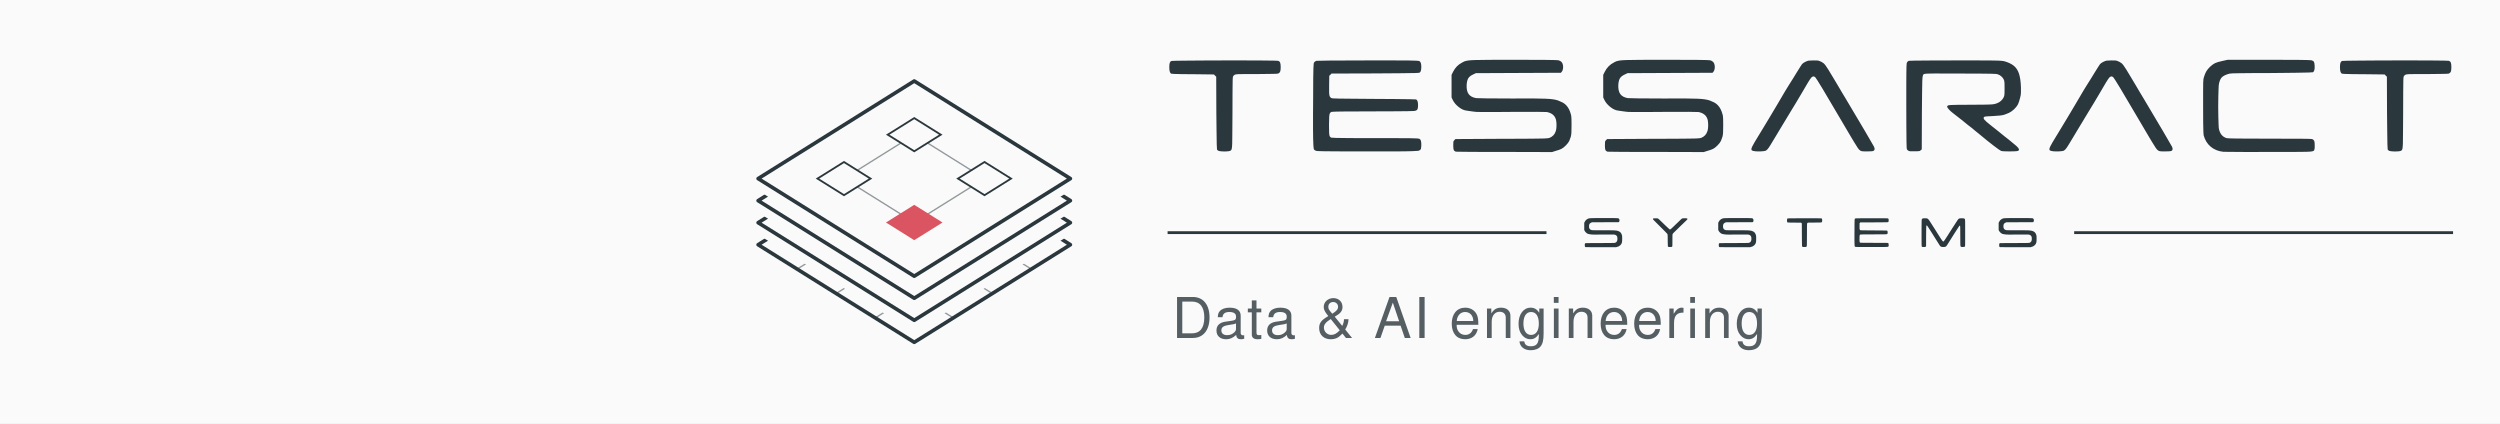
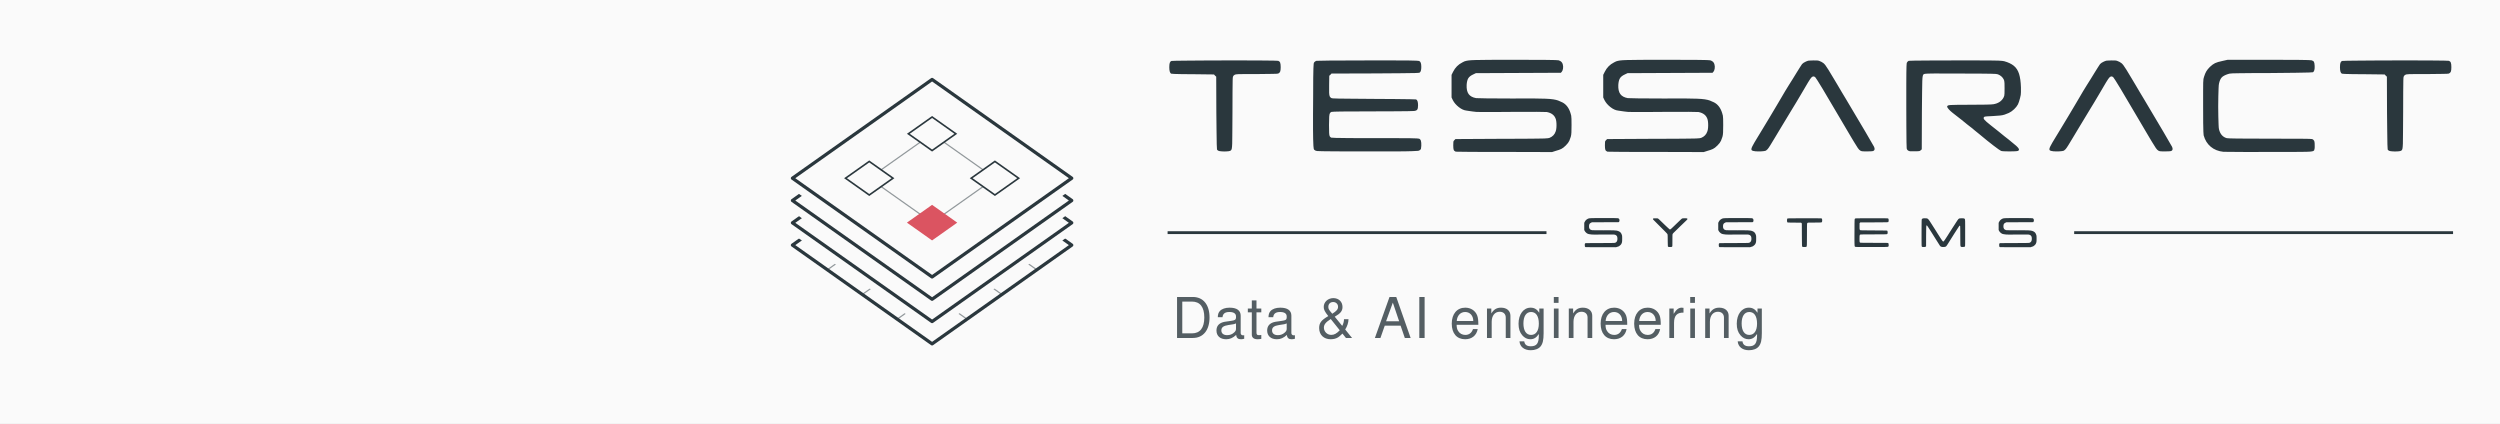
<svg xmlns="http://www.w3.org/2000/svg" viewBox="0 0 1128 191" width="1128" height="191" role="img" aria-label="Tessaract Systems">
  <defs>
    <mask id="li_m0" maskUnits="userSpaceOnUse" x="0" y="0" width="760" height="610">
      <rect x="0" y="0" width="760" height="610" fill="#fff" />
-       <polygon points="200,210.75 370,317 200,423.25 30,317" fill="#000" stroke="#000" stroke-width="22" stroke-linejoin="round" />
-       <polygon points="200,186.75 370,293 200,399.25 30,293" fill="#000" stroke="#000" stroke-width="22" stroke-linejoin="round" />
-       <polygon points="200,162.75 370,269 200,375.25 30,269" fill="#000" stroke="#000" stroke-width="22" stroke-linejoin="round" />
+       <polygon points="200,198.37 370,318.58 200,438.78 30,318.58" fill="#000" stroke="#000" stroke-width="22" stroke-linejoin="round" />
+       <polygon points="200,171.22 370,291.42 200,411.63 30,291.42" fill="#000" stroke="#000" stroke-width="22" stroke-linejoin="round" />
+       <polygon points="200,144.06 370,264.27 200,384.48 30,264.27" fill="#000" stroke="#000" stroke-width="22" stroke-linejoin="round" />
    </mask>
    <mask id="li_m1" maskUnits="userSpaceOnUse" x="0" y="0" width="760" height="610">
      <rect x="0" y="0" width="760" height="610" fill="#fff" />
-       <polygon points="200,186.75 370,293 200,399.25 30,293" fill="#000" stroke="#000" stroke-width="22" stroke-linejoin="round" />
-       <polygon points="200,162.75 370,269 200,375.25 30,269" fill="#000" stroke="#000" stroke-width="22" stroke-linejoin="round" />
+       <polygon points="200,171.22 370,291.42 200,411.63 30,291.42" fill="#000" stroke="#000" stroke-width="22" stroke-linejoin="round" />
+       <polygon points="200,144.06 370,264.27 200,384.48 30,264.27" fill="#000" stroke="#000" stroke-width="22" stroke-linejoin="round" />
    </mask>
    <mask id="li_m2" maskUnits="userSpaceOnUse" x="0" y="0" width="760" height="610">
      <rect x="0" y="0" width="760" height="610" fill="#fff" />
-       <polygon points="200,162.75 370,269 200,375.25 30,269" fill="#000" stroke="#000" stroke-width="22" stroke-linejoin="round" />
+       <polygon points="200,144.06 370,264.27 200,384.48 30,264.27" fill="#000" stroke="#000" stroke-width="22" stroke-linejoin="round" />
    </mask>
  </defs>
  <rect width="1128" height="191" fill="#FAFAFA" />
-   <g transform="translate(336.27,29.93) scale(0.4143418) translate(-16,-146.75)">
+   <g transform="translate(352.37,29.93) scale(0.3705858) translate(-16,-128.06)">
    <g mask="url(#li_m0)">
-       <polygon points="200,234.75 370,341 200,447.25 30,341" fill="none" stroke="#2A373D" stroke-width="4" stroke-linejoin="round" />
-       <path d="M72.5,367.56 L242.5,261.31 M115,394.12 L285,287.88 M157.5,420.69 L327.5,314.44 M157.5,261.31 L327.5,367.56 M115,287.88 L285,394.12 M72.5,314.44 L242.5,420.69" fill="none" stroke="#2A373D" stroke-width="1.5" stroke-linecap="round" opacity=".5" />
+       <polygon points="200,225.52 370,345.73 200,465.94 30,345.73" fill="none" stroke="#2A373D" stroke-width="4" stroke-linejoin="round" />
+       <path d="M72.5,375.78 L242.5,255.57 M115,405.83 L285,285.63 M157.5,435.89 L327.5,315.68 M157.5,255.57 L327.5,375.78 M115,285.63 L285,405.83 M72.5,315.68 L242.5,435.89" fill="none" stroke="#2A373D" stroke-width="1.5" stroke-linecap="round" opacity=".5" />
    </g>
    <g mask="url(#li_m1)">
-       <polygon points="200,210.75 370,317 200,423.25 30,317" fill="none" stroke="#2A373D" stroke-width="4" stroke-linejoin="round" />
-       <path d="M195.8,319.62 L191.5,263.88" fill="none" stroke="#2A373D" stroke-width="2" opacity=".75" />
-       <path d="M195.8,319.62 L289.2,314.38" fill="none" stroke="#2A373D" stroke-width="2" opacity=".75" />
-       <path d="M195.8,319.62 L106.5,322.25" fill="none" stroke="#2A373D" stroke-width="2" opacity=".75" />
-       <path d="M195.8,319.62 L204.2,372.75" fill="none" stroke="#2A373D" stroke-width="2" opacity=".75" />
-       <path d="M191.5,263.88 L289.2,314.38 M204.2,372.75 L106.5,322.25" fill="none" stroke="#2A373D" stroke-width="2" opacity=".75" />
-       <ellipse cx="191.5" cy="263.88" rx="10.8" ry="6.75" fill="#FAFAFA" stroke="#2A373D" stroke-width="2" />
-       <ellipse cx="289.2" cy="314.38" rx="10.8" ry="6.75" fill="#FAFAFA" stroke="#2A373D" stroke-width="2" />
-       <ellipse cx="106.5" cy="322.25" rx="10.8" ry="6.75" fill="#FAFAFA" stroke="#2A373D" stroke-width="2" />
-       <ellipse cx="204.2" cy="372.75" rx="10.8" ry="6.75" fill="#FAFAFA" stroke="#2A373D" stroke-width="2" />
-       <ellipse cx="195.8" cy="319.62" rx="15.6" ry="9.75" fill="#2A373D" stroke="#2A373D" stroke-width="2" />
+       <polygon points="200,198.37 370,318.58 200,438.78 30,318.58" fill="none" stroke="#2A373D" stroke-width="4" stroke-linejoin="round" />
+       <path d="M195.8,321.55 L191.5,258.47" fill="none" stroke="#2A373D" stroke-width="2" opacity=".75" />
+       <path d="M195.8,321.55 L289.2,315.61" fill="none" stroke="#2A373D" stroke-width="2" opacity=".75" />
+       <path d="M195.8,321.55 L106.5,324.52" fill="none" stroke="#2A373D" stroke-width="2" opacity=".75" />
+       <path d="M195.8,321.55 L204.2,381.65" fill="none" stroke="#2A373D" stroke-width="2" opacity=".75" />
+       <path d="M191.5,258.47 L289.2,315.61 M204.2,381.65 L106.5,324.52" fill="none" stroke="#2A373D" stroke-width="2" opacity=".75" />
+       <ellipse cx="191.5" cy="258.47" rx="10.8" ry="7.64" fill="#FAFAFA" stroke="#2A373D" stroke-width="2" />
+       <ellipse cx="289.2" cy="315.61" rx="10.8" ry="7.64" fill="#FAFAFA" stroke="#2A373D" stroke-width="2" />
+       <ellipse cx="106.5" cy="324.52" rx="10.8" ry="7.64" fill="#FAFAFA" stroke="#2A373D" stroke-width="2" />
+       <ellipse cx="204.2" cy="381.65" rx="10.8" ry="7.64" fill="#FAFAFA" stroke="#2A373D" stroke-width="2" />
+       <ellipse cx="195.8" cy="321.55" rx="15.6" ry="11.03" fill="#2A373D" stroke="#2A373D" stroke-width="2" />
    </g>
    <g mask="url(#li_m2)">
-       <polygon points="200,186.75 370,293 200,399.25 30,293" fill="none" stroke="#2A373D" stroke-width="4" stroke-linejoin="round" />
-       <polygon points="200,220.75 315.6,293 200,365.25 84.4,293" fill="none" stroke="#2A373D" stroke-width="2" stroke-dasharray="7 8" opacity=".75" />
-       <polygon points="200,259 254.4,293 200,327 145.6,293" fill="none" stroke="#2A373D" stroke-width="2" opacity=".75" />
-       <ellipse cx="200" cy="293" rx="9.6" ry="6" fill="#DB5461" />
+       <polygon points="200,171.22 370,291.42 200,411.63 30,291.42" fill="none" stroke="#2A373D" stroke-width="4" stroke-linejoin="round" />
+       <polygon points="200,209.68 315.6,291.42 200,373.17 84.4,291.42" fill="none" stroke="#2A373D" stroke-width="2" stroke-dasharray="7 8" opacity=".75" />
+       <polygon points="200,252.96 254.4,291.42 200,329.89 145.6,291.42" fill="none" stroke="#2A373D" stroke-width="2" opacity=".75" />
+       <ellipse cx="200" cy="291.42" rx="9.6" ry="6.79" fill="#DB5461" />
    </g>
    <g>
-       <polygon points="200,162.75 370,269 200,375.25 30,269" fill="none" stroke="#2A373D" stroke-width="4" stroke-linejoin="round" />
-       <polygon points="200,221.19 276.5,269 200,316.81 123.5,269" fill="none" stroke="#2A373D" stroke-width="1.5" opacity=".5" />
-       <polygon points="200,203.12 228.9,221.19 200,239.25 171.1,221.19" fill="#FAFAFA" stroke="#2A373D" stroke-width="2" />
-       <polygon points="276.5,250.94 305.4,269 276.5,287.06 247.6,269" fill="#FAFAFA" stroke="#2A373D" stroke-width="2" />
-       <polygon points="123.5,250.94 152.4,269 123.5,287.06 94.6,269" fill="#FAFAFA" stroke="#2A373D" stroke-width="2" />
-       <polygon points="200,298.75 228.9,316.81 200,334.88 171.1,316.81" fill="#DB5461" stroke="#DB5461" stroke-width="2" />
+       <polygon points="200,144.06 370,264.27 200,384.48 30,264.27" fill="none" stroke="#2A373D" stroke-width="4" stroke-linejoin="round" />
+       <polygon points="200,210.18 276.5,264.27 200,318.36 123.5,264.27" fill="none" stroke="#2A373D" stroke-width="1.5" opacity=".5" />
+       <polygon points="200,189.74 228.9,210.18 200,230.61 171.1,210.18" fill="#FAFAFA" stroke="#2A373D" stroke-width="2" />
+       <polygon points="276.5,243.84 305.4,264.27 276.5,284.71 247.6,264.27" fill="#FAFAFA" stroke="#2A373D" stroke-width="2" />
+       <polygon points="123.5,243.84 152.4,264.27 123.5,284.71 94.6,264.27" fill="#FAFAFA" stroke="#2A373D" stroke-width="2" />
+       <polygon points="200,297.93 228.9,318.36 200,338.8 171.1,318.36" fill="#DB5461" stroke="#DB5461" stroke-width="2" />
    </g>
  </g>
  <g transform="translate(526.82,26.97) scale(0.29) translate(-0,-699.26)">wordmark: the generator composes this with a freshly drawn mark.
<path d="M76.852 -3.034Q76.65 -3.236 76.448 -11.123Q76.245 -19.011 76.144 -31.853Q76.043 -44.696 75.841 -60.268L75.639 -116.289L73.819 -117.907L72.201 -119.728L39.437 -120.132Q30.336 -120.132 22.853 -120.233Q15.37 -120.334 10.618 -120.537Q5.865 -120.739 5.663 -120.941Q2.629 -122.357 2.629 -130.851Q2.629 -135.502 3.337 -137.727Q4.045 -139.952 6.067 -140.761Q6.472 -140.963 13.55 -141.064Q20.629 -141.165 32.46 -141.266Q44.291 -141.368 58.853 -141.469Q73.414 -141.57 88.987 -141.57Q104.559 -141.57 119.121 -141.57Q133.682 -141.57 145.513 -141.469Q157.345 -141.368 164.524 -141.266Q171.704 -141.165 172.108 -140.963Q174.333 -140.154 175.142 -138.031Q175.951 -135.907 175.951 -131.053Q175.951 -126.199 175.142 -124.177Q174.333 -122.154 172.108 -121.143Q171.299 -120.739 162.906 -120.638Q154.513 -120.537 138.132 -120.334Q126.806 -120.334 120.334 -120.334Q113.863 -120.334 110.526 -120.233Q107.189 -120.132 105.975 -119.829Q104.762 -119.525 104.155 -119.121Q102.335 -118.11 101.728 -116.289Q101.323 -115.683 101.222 -110.121Q101.121 -104.559 101.02 -92.627Q100.919 -80.695 100.919 -60.673Q100.717 -41.257 100.717 -29.629Q100.717 -18 100.515 -12.135Q100.312 -6.27 99.807 -4.146Q99.301 -2.022 98.29 -1.416Q98.088 -1.213 97.076 -0.809Q95.661 -0.202 91.717 0.0Q87.773 0.202 83.931 -0.101Q80.088 -0.404 79.077 -1.011Q77.257 -1.82 76.852 -3.034Z M228.284 -2.427Q227.677 -3.034 227.374 -4.146Q227.071 -5.258 226.869 -8.595Q226.666 -11.932 226.464 -19.213Q226.262 -23.662 226.262 -34.078Q226.262 -44.493 226.262 -58.044Q226.262 -71.594 226.464 -85.751Q226.464 -103.548 226.565 -113.863Q226.666 -124.177 226.869 -129.233Q227.071 -134.289 227.273 -136.008Q227.475 -137.727 227.88 -138.334Q229.093 -140.154 231.52 -140.963Q232.734 -141.165 252.452 -141.368Q272.171 -141.57 311.406 -141.57Q335.877 -141.57 351.248 -141.57Q366.618 -141.57 375.112 -141.469Q383.606 -141.368 387.045 -141.165Q390.483 -140.963 391.292 -140.761Q393.112 -139.952 393.921 -137.828Q394.73 -135.705 394.73 -131.458Q394.73 -124.177 392.101 -122.559Q391.494 -122.154 385.123 -121.952Q378.753 -121.75 363.787 -121.649Q348.821 -121.548 322.731 -121.346L254.98 -121.143L253.362 -119.323L251.542 -117.705L251.34 -103.346Q251.138 -95.256 251.34 -91.211Q251.542 -87.167 252.25 -85.65Q252.958 -84.133 254.576 -83.122Q255.182 -82.717 257.407 -82.515Q259.632 -82.313 266.002 -82.212Q272.373 -82.11 285.519 -82.009Q298.665 -81.908 321.114 -81.706Q338.911 -81.706 353.675 -81.504Q368.438 -81.301 377.438 -81.2Q386.438 -81.099 386.64 -80.897Q389.674 -79.481 389.674 -71.796Q389.674 -66.942 388.46 -65.122Q387.247 -63.302 383.404 -62.897Q382.393 -62.695 373.292 -62.594Q364.191 -62.493 349.832 -62.392Q335.473 -62.291 318.484 -62.291Q285.317 -62.291 270.755 -62.088Q256.194 -61.886 254.98 -61.482Q253.362 -60.875 252.553 -59.459Q251.744 -58.044 251.441 -53.999Q251.138 -49.954 251.138 -41.055Q251.138 -32.763 251.34 -28.82Q251.542 -24.876 252.25 -23.561Q252.958 -22.247 254.576 -21.438Q255.182 -21.235 261.755 -21.033Q268.328 -20.831 282.991 -20.73Q297.653 -20.629 322.731 -20.629Q343.765 -20.629 356.91 -20.629Q370.056 -20.629 377.337 -20.528Q384.618 -20.426 387.55 -20.224Q390.483 -20.022 391.292 -19.82Q393.314 -19.011 394.123 -16.483Q394.932 -13.955 394.73 -8.696Q394.528 -5.258 394.224 -4.146Q393.921 -3.034 392.707 -2.225Q391.696 -1.213 389.775 -0.91Q387.854 -0.607 380.573 -0.404Q377.539 -0.202 368.337 -0.101Q359.135 0.0 345.888 0.0Q332.641 0.0 317.574 0.0Q302.507 0.0 287.845 0.0Q273.182 0.0 260.845 -0.101Q248.508 -0.202 240.823 -0.303Q233.138 -0.404 232.531 -0.607Q229.7 -1.011 228.284 -2.427Z M444.434 -9.303Q444.434 -13.955 444.636 -15.067Q444.838 -16.179 446.052 -17.393L447.872 -19.213L519.466 -19.618Q539.892 -19.618 553.24 -19.719Q566.588 -19.82 574.476 -19.921Q582.363 -20.022 586.206 -20.123Q590.048 -20.224 591.666 -20.528Q593.284 -20.831 594.093 -21.033Q601.374 -23.865 603.801 -31.145Q604.61 -33.168 604.913 -36.707Q605.217 -40.246 605.014 -43.786Q604.812 -47.325 604.205 -49.549Q601.576 -59.055 590.048 -61.279Q588.228 -61.482 574.678 -61.583Q561.128 -61.684 534.027 -61.482Q516.837 -61.279 506.118 -61.279Q495.399 -61.279 489.332 -61.279Q483.264 -61.279 480.13 -61.482Q476.995 -61.684 474.77 -62.088Q471.939 -62.493 469.107 -62.897Q466.276 -63.302 465.063 -63.504Q459.198 -64.111 453.029 -68.965Q446.861 -73.819 443.827 -79.684L441.805 -83.931V-119.121L444.232 -123.975Q449.085 -133.682 458.389 -138.334Q459.4 -138.941 460.31 -139.345Q461.22 -139.75 462.029 -140.154Q464.254 -140.963 467.793 -141.469Q471.332 -141.974 478.815 -142.176Q486.298 -142.379 500.455 -142.48Q514.612 -142.581 538.072 -142.581Q605.823 -142.581 608.25 -141.772Q613.913 -140.154 614.924 -135.098Q615.733 -132.267 615.228 -128.93Q614.722 -125.593 613.306 -123.975L611.891 -122.357L479.624 -121.75L475.781 -119.93Q469.916 -117.301 467.793 -113.761Q465.669 -110.222 465.265 -103.346Q464.86 -94.043 468.4 -89.189Q471.939 -84.335 480.029 -82.919Q482.051 -82.717 496.714 -82.515Q511.376 -82.313 536.252 -82.313Q555.263 -82.515 567.701 -82.414Q580.139 -82.313 587.824 -82.009Q595.509 -81.706 600.059 -80.998Q604.61 -80.29 607.644 -79.178Q610.677 -78.066 614.318 -76.245Q623.216 -71.594 626.857 -59.662Q627.666 -57.437 627.969 -55.617Q628.272 -53.797 628.373 -50.561Q628.475 -47.325 628.475 -40.853Q628.475 -33.37 628.272 -29.325Q628.07 -25.28 627.261 -22.651Q626.452 -20.022 625.036 -16.584Q623.621 -13.348 619.576 -9.303Q615.531 -5.258 612.497 -3.843Q611.284 -3.236 608.756 -2.326Q606.228 -1.416 603.801 -0.809L598.138 1.011L523.915 0.809Q508.545 0.809 494.994 0.809Q481.444 0.809 471.029 0.708Q460.613 0.607 454.546 0.506Q448.479 0.404 448.276 0.404Q445.85 -0.607 445.142 -2.427Q444.434 -4.247 444.434 -9.303Z M680.403 -9.303Q680.403 -13.955 680.606 -15.067Q680.808 -16.179 682.021 -17.393L683.841 -19.213L755.435 -19.618Q775.862 -19.618 789.21 -19.719Q802.558 -19.82 810.445 -19.921Q818.333 -20.022 822.175 -20.123Q826.018 -20.224 827.636 -20.528Q829.254 -20.831 830.063 -21.033Q837.343 -23.865 839.77 -31.145Q840.579 -33.168 840.883 -36.707Q841.186 -40.246 840.984 -43.786Q840.782 -47.325 840.175 -49.549Q837.546 -59.055 826.018 -61.279Q824.198 -61.482 810.647 -61.583Q797.097 -61.684 769.997 -61.482Q752.806 -61.279 742.087 -61.279Q731.368 -61.279 725.301 -61.279Q719.234 -61.279 716.099 -61.482Q712.964 -61.684 710.74 -62.088Q707.908 -62.493 705.077 -62.897Q702.245 -63.302 701.032 -63.504Q695.167 -64.111 688.999 -68.965Q682.83 -73.819 679.797 -79.684L677.774 -83.931V-119.121L680.201 -123.975Q685.055 -133.682 694.358 -138.334Q695.369 -138.941 696.279 -139.345Q697.189 -139.75 697.998 -140.154Q700.223 -140.963 703.762 -141.469Q707.302 -141.974 714.785 -142.176Q722.267 -142.379 736.424 -142.48Q750.581 -142.581 774.042 -142.581Q841.793 -142.581 844.22 -141.772Q849.883 -140.154 850.894 -135.098Q851.703 -132.267 851.197 -128.93Q850.691 -125.593 849.276 -123.975L847.86 -122.357L715.593 -121.75L711.751 -119.93Q705.886 -117.301 703.762 -113.761Q701.639 -110.222 701.234 -103.346Q700.83 -94.043 704.369 -89.189Q707.908 -84.335 715.998 -82.919Q718.02 -82.717 732.683 -82.515Q747.346 -82.313 772.221 -82.313Q791.232 -82.515 803.67 -82.414Q816.108 -82.313 823.793 -82.009Q831.478 -81.706 836.029 -80.998Q840.579 -80.29 843.613 -79.178Q846.647 -78.066 850.287 -76.245Q859.186 -71.594 862.826 -59.662Q863.635 -57.437 863.938 -55.617Q864.242 -53.797 864.343 -50.561Q864.444 -47.325 864.444 -40.853Q864.444 -33.37 864.242 -29.325Q864.039 -25.28 863.231 -22.651Q862.422 -20.022 861.006 -16.584Q859.59 -13.348 855.545 -9.303Q851.5 -5.258 848.467 -3.843Q847.253 -3.236 844.725 -2.326Q842.197 -1.416 839.77 -0.809L834.108 1.011L759.885 0.809Q744.514 0.809 730.964 0.809Q717.414 0.809 706.998 0.708Q696.583 0.607 690.515 0.506Q684.448 0.404 684.246 0.404Q681.819 -0.607 681.111 -2.427Q680.403 -4.247 680.403 -9.303Z M918.193 -22.449Q921.631 -28.112 926.788 -36.606Q931.945 -45.1 937.406 -54.201Q942.866 -63.302 947.518 -71.189Q952.17 -79.077 954.799 -83.526Q957.226 -87.975 960.664 -93.537Q964.102 -99.099 966.327 -102.739Q968.551 -106.177 972.192 -112.042Q975.832 -117.907 978.663 -122.559Q981.495 -127.211 984.023 -131.154Q986.551 -135.098 987.158 -135.907Q988.978 -137.929 993.023 -139.75Q995.652 -140.963 997.472 -141.266Q999.292 -141.57 1004.955 -141.57Q1008.798 -141.57 1010.618 -141.469Q1012.438 -141.368 1013.752 -140.862Q1015.067 -140.356 1017.292 -139.345Q1019.112 -138.334 1020.426 -137.323Q1021.741 -136.311 1023.46 -134.087Q1025.179 -131.862 1028.112 -127.109Q1031.044 -122.357 1036.1 -113.863Q1038.527 -109.818 1041.965 -104.054Q1045.403 -98.29 1048.943 -92.223Q1052.482 -86.155 1055.516 -81.301Q1074.324 -49.752 1085.65 -30.539Q1096.975 -11.326 1098.998 -7.483Q1101.425 -2.629 1098.189 -0.809Q1096.773 0.0 1088.279 0.0Q1084.436 0.0 1082.11 -0.101Q1079.785 -0.202 1078.167 -1.011Q1075.942 -2.225 1073.92 -5.258Q1071.897 -8.292 1067.852 -14.966Q1066.639 -16.988 1063.605 -22.044Q1060.572 -27.1 1056.729 -33.673Q1052.886 -40.246 1049.044 -46.718Q1028.82 -81.301 1019.112 -97.38Q1009.404 -113.458 1007.786 -115.278Q1004.753 -118.312 1001.517 -114.874Q1000.303 -113.66 996.461 -107.391Q992.618 -101.121 987.764 -92.627Q986.753 -91.009 984.124 -86.459Q981.495 -81.908 977.753 -75.74Q974.012 -69.571 970.169 -63.302Q966.327 -56.83 961.675 -49.246Q957.023 -41.662 952.877 -34.685Q948.732 -27.707 945.9 -23.056Q940.237 -13.55 937.507 -9.202Q934.777 -4.854 933.462 -3.438Q932.148 -2.022 930.934 -1.213Q929.114 -0.404 924.058 -0.101Q919.002 0.202 914.35 -0.202Q910.103 -0.607 908.789 -1.921Q907.474 -3.236 909.699 -7.786Q911.923 -12.337 918.193 -22.449Z M1149.915 -4.854Q1149.713 -5.461 1149.612 -14.865Q1149.511 -24.269 1149.41 -39.235Q1149.309 -54.201 1149.309 -71.998Q1149.309 -90.605 1149.309 -102.537Q1149.309 -114.469 1149.41 -121.548Q1149.511 -128.626 1149.612 -132.165Q1149.713 -135.705 1149.915 -136.918Q1150.117 -138.132 1150.522 -138.536Q1151.533 -140.356 1153.151 -140.963Q1153.556 -141.165 1162.657 -141.266Q1171.757 -141.368 1187.836 -141.469Q1203.914 -141.57 1225.756 -141.57Q1246.587 -141.57 1259.935 -141.57Q1273.283 -141.57 1281.07 -141.469Q1288.856 -141.368 1292.698 -141.266Q1296.541 -141.165 1298.361 -140.862Q1300.181 -140.559 1301.597 -140.356Q1311.103 -137.727 1316.664 -133.177Q1322.226 -128.626 1324.754 -120.638Q1327.282 -112.649 1327.686 -99.503Q1327.686 -94.852 1327.686 -92.324Q1327.686 -89.796 1327.383 -87.874Q1327.08 -85.953 1326.271 -82.919Q1325.664 -80.29 1324.653 -77.358Q1323.642 -74.425 1323.035 -73.212Q1321.012 -69.369 1317.069 -65.628Q1313.125 -61.886 1308.878 -59.864Q1305.237 -58.246 1302.204 -57.235Q1299.17 -56.223 1295.024 -55.819Q1290.878 -55.414 1284.002 -55.01Q1271.665 -54.605 1270.654 -53.797Q1268.632 -52.179 1270.654 -49.549Q1272.676 -46.92 1280.968 -40.449Q1284.002 -38.022 1286.732 -35.898Q1289.463 -33.774 1293.103 -30.842Q1296.743 -27.909 1302.406 -23.258Q1305.035 -21.235 1308.271 -18.707Q1311.507 -16.179 1313.529 -14.359Q1321.619 -8.09 1323.743 -5.056Q1325.866 -2.022 1323.035 -0.809Q1322.024 -0.404 1318.282 -0.202Q1314.541 0.0 1309.889 0.0Q1305.237 0.0 1301.395 -0.202Q1297.552 -0.404 1296.743 -0.809Q1294.519 -1.82 1285.215 -8.899Q1275.912 -15.977 1262.16 -27.505Q1258.924 -30.134 1255.89 -32.561Q1252.857 -34.988 1251.845 -35.999Q1250.632 -36.808 1248.306 -38.729Q1245.98 -40.651 1243.756 -42.269Q1240.115 -45.302 1235.565 -48.943Q1231.014 -52.583 1221.307 -60.066Q1217.464 -63.1 1215.138 -65.83Q1212.813 -68.56 1212.813 -69.774Q1213.015 -70.785 1214.026 -71.392Q1215.037 -71.998 1218.475 -72.201Q1221.914 -72.403 1229.194 -72.504Q1236.475 -72.605 1249.216 -72.605Q1263.373 -72.605 1273.182 -72.807Q1282.991 -73.01 1284.811 -73.414Q1295.934 -75.234 1300.586 -83.728Q1301.395 -85.346 1301.698 -86.459Q1302.002 -87.571 1302.103 -90.099Q1302.204 -92.627 1302.204 -98.29Q1302.204 -103.548 1302.103 -106.076Q1302.002 -108.604 1301.698 -109.818Q1301.395 -111.031 1300.788 -112.245Q1297.957 -117.503 1291.889 -119.93Q1290.878 -120.334 1288.755 -120.537Q1286.631 -120.739 1281.07 -120.84Q1275.508 -120.941 1264.587 -121.042Q1253.666 -121.143 1234.857 -121.143Q1206.543 -121.346 1193.195 -121.244Q1179.847 -121.143 1178.431 -120.739Q1177.825 -120.537 1177.319 -120.435Q1176.813 -120.334 1176.409 -120.132Q1175.398 -119.525 1174.892 -117.301Q1174.387 -115.076 1174.184 -109.009Q1173.982 -102.941 1173.881 -91.211Q1173.78 -79.481 1173.578 -59.864L1173.375 -3.236L1171.757 -1.82Q1170.948 -0.809 1169.432 -0.506Q1167.915 -0.202 1162.454 -0.202Q1156.994 0.0 1155.376 -0.202Q1153.758 -0.404 1152.342 -1.213Q1150.32 -2.427 1149.915 -4.854Z M1381.84 -22.449Q1385.278 -28.112 1390.435 -36.606Q1395.592 -45.1 1401.053 -54.201Q1406.513 -63.302 1411.165 -71.189Q1415.817 -79.077 1418.446 -83.526Q1420.873 -87.975 1424.311 -93.537Q1427.749 -99.099 1429.974 -102.739Q1432.198 -106.177 1435.839 -112.042Q1439.479 -117.907 1442.31 -122.559Q1445.142 -127.211 1447.67 -131.154Q1450.198 -135.098 1450.805 -135.907Q1452.625 -137.929 1456.67 -139.75Q1459.299 -140.963 1461.119 -141.266Q1462.939 -141.57 1468.602 -141.57Q1472.444 -141.57 1474.265 -141.469Q1476.085 -141.368 1477.399 -140.862Q1478.714 -140.356 1480.939 -139.345Q1482.759 -138.334 1484.073 -137.323Q1485.388 -136.311 1487.107 -134.087Q1488.826 -131.862 1491.759 -127.109Q1494.691 -122.357 1499.747 -113.863Q1502.174 -109.818 1505.612 -104.054Q1509.05 -98.29 1512.59 -92.223Q1516.129 -86.155 1519.162 -81.301Q1537.971 -49.752 1549.297 -30.539Q1560.622 -11.326 1562.645 -7.483Q1565.072 -2.629 1561.836 -0.809Q1560.42 0.0 1551.926 0.0Q1548.083 0.0 1545.757 -0.101Q1543.432 -0.202 1541.814 -1.011Q1539.589 -2.225 1537.567 -5.258Q1535.544 -8.292 1531.499 -14.966Q1530.286 -16.988 1527.252 -22.044Q1524.219 -27.1 1520.376 -33.673Q1516.533 -40.246 1512.691 -46.718Q1492.466 -81.301 1482.759 -97.38Q1473.051 -113.458 1471.433 -115.278Q1468.4 -118.312 1465.164 -114.874Q1463.95 -113.66 1460.108 -107.391Q1456.265 -101.121 1451.411 -92.627Q1450.4 -91.009 1447.771 -86.459Q1445.142 -81.908 1441.4 -75.74Q1437.659 -69.571 1433.816 -63.302Q1429.974 -56.83 1425.322 -49.246Q1420.67 -41.662 1416.524 -34.685Q1412.378 -27.707 1409.547 -23.056Q1403.884 -13.55 1401.154 -9.202Q1398.424 -4.854 1397.109 -3.438Q1395.795 -2.022 1394.581 -1.213Q1392.761 -0.404 1387.705 -0.101Q1382.649 0.202 1377.997 -0.202Q1373.75 -0.607 1372.436 -1.921Q1371.121 -3.236 1373.346 -7.786Q1375.57 -12.337 1381.84 -22.449Z M1611.944 -25.078Q1611.742 -26.494 1611.54 -30.64Q1611.337 -34.786 1611.236 -44.089Q1611.135 -53.392 1611.135 -70.178Q1611.135 -85.346 1611.135 -93.942Q1611.135 -102.537 1611.236 -106.683Q1611.337 -110.829 1611.641 -112.649Q1611.944 -114.469 1612.551 -116.087Q1614.169 -121.346 1616.09 -124.581Q1618.011 -127.817 1621.652 -131.458Q1625.899 -135.502 1629.64 -137.323Q1633.382 -139.143 1641.269 -140.761L1649.359 -142.581H1713.47Q1744.009 -142.581 1761.3 -142.379Q1778.592 -142.176 1779.805 -141.772Q1782.637 -140.963 1783.547 -139.345Q1784.457 -137.727 1784.659 -133.076Q1785.064 -124.986 1782.03 -123.166Q1781.423 -122.963 1775.255 -122.761Q1769.087 -122.559 1755.132 -122.357Q1741.177 -122.154 1717.11 -121.952Q1698.504 -121.952 1686.572 -121.851Q1674.639 -121.75 1667.662 -121.649Q1660.685 -121.548 1657.247 -121.447Q1653.808 -121.346 1652.393 -121.042Q1650.977 -120.739 1649.764 -120.334Q1642.887 -118.11 1640.056 -115.076Q1637.225 -112.042 1635.809 -105.368Q1635.404 -103.75 1635.202 -98.492Q1635 -93.234 1634.798 -85.751Q1634.595 -78.268 1634.595 -69.976Q1634.595 -61.684 1634.798 -54.201Q1635 -46.718 1635.202 -41.359Q1635.404 -35.999 1635.809 -34.583Q1638.438 -23.258 1647.943 -20.629Q1649.157 -20.224 1665.033 -20.022Q1680.909 -19.82 1714.683 -19.82Q1748.66 -19.82 1764.233 -19.719Q1779.805 -19.618 1780.817 -19.213Q1782.839 -18.404 1783.85 -16.584Q1784.457 -15.573 1784.659 -12.64Q1784.862 -9.708 1784.76 -6.674Q1784.659 -3.64 1784.053 -2.427Q1784.053 -2.225 1783.951 -1.921Q1783.85 -1.618 1783.648 -1.416Q1783.041 -0.607 1780.817 -0.101Q1778.592 0.404 1771.918 0.607Q1765.244 0.809 1751.492 0.809Q1737.739 0.809 1714.279 0.809Q1696.077 1.011 1680.302 0.91Q1664.527 0.809 1654.314 0.708Q1644.101 0.607 1642.685 0.607Q1630.955 -0.607 1622.966 -7.281Q1614.978 -13.955 1611.944 -25.078Z M1898.272 -3.034Q1898.07 -3.236 1897.868 -11.123Q1897.665 -19.011 1897.564 -31.853Q1897.463 -44.696 1897.261 -60.268L1897.059 -116.289L1895.238 -117.907L1893.62 -119.728L1860.857 -120.132Q1851.756 -120.132 1844.273 -120.233Q1836.79 -120.334 1832.038 -120.537Q1827.285 -120.739 1827.083 -120.941Q1824.049 -122.357 1824.049 -130.851Q1824.049 -135.502 1824.757 -137.727Q1825.465 -139.952 1827.487 -140.761Q1827.892 -140.963 1834.97 -141.064Q1842.049 -141.165 1853.88 -141.266Q1865.711 -141.368 1880.272 -141.469Q1894.834 -141.57 1910.407 -141.57Q1925.979 -141.57 1940.541 -141.57Q1955.102 -141.57 1966.933 -141.469Q1978.765 -141.368 1985.944 -141.266Q1993.124 -141.165 1993.528 -140.963Q1995.753 -140.154 1996.562 -138.031Q1997.371 -135.907 1997.371 -131.053Q1997.371 -126.199 1996.562 -124.177Q1995.753 -122.154 1993.528 -121.143Q1992.719 -120.739 1984.326 -120.638Q1975.933 -120.537 1959.551 -120.334Q1948.226 -120.334 1941.754 -120.334Q1935.282 -120.334 1931.945 -120.233Q1928.608 -120.132 1927.395 -119.829Q1926.181 -119.525 1925.575 -119.121Q1923.755 -118.11 1923.148 -116.289Q1922.743 -115.683 1922.642 -110.121Q1922.541 -104.559 1922.44 -92.627Q1922.339 -80.695 1922.339 -60.673Q1922.137 -41.257 1922.137 -29.629Q1922.137 -18 1921.934 -12.135Q1921.732 -6.27 1921.227 -4.146Q1920.721 -2.022 1919.71 -1.416Q1919.507 -1.213 1918.496 -0.809Q1917.081 -0.202 1913.137 0.0Q1909.193 0.202 1905.351 -0.101Q1901.508 -0.404 1900.497 -1.011Q1898.677 -1.82 1898.272 -3.034Z" fill="#2A373D" transform="translate(0,841.841)" />
    <path d="M3.581 -2.941Q3.581 -4.412 3.645 -4.764Q3.709 -5.116 4.092 -5.499L4.668 -6.075L27.304 -6.203Q33.763 -6.203 37.983 -6.235Q42.203 -6.267 44.697 -6.299Q47.191 -6.33 48.406 -6.362Q49.621 -6.394 50.132 -6.49Q50.644 -6.586 50.9 -6.65Q53.202 -7.545 53.969 -9.847Q54.225 -10.487 54.321 -11.606Q54.417 -12.725 54.353 -13.844Q54.289 -14.963 54.097 -15.666Q53.266 -18.672 49.621 -19.375Q49.045 -19.439 44.761 -19.471Q40.477 -19.503 31.908 -19.439Q26.473 -19.375 23.084 -19.375Q19.695 -19.375 17.777 -19.375Q15.858 -19.375 14.867 -19.439Q13.876 -19.503 13.173 -19.631Q12.277 -19.759 11.382 -19.887Q10.487 -20.015 10.103 -20.079Q8.249 -20.27 6.299 -21.805Q4.348 -23.34 3.389 -25.194L2.75 -26.537V-37.663L3.517 -39.198Q5.052 -42.267 7.993 -43.738Q8.313 -43.93 8.601 -44.058Q8.888 -44.186 9.144 -44.313Q9.847 -44.569 10.966 -44.729Q12.085 -44.889 14.451 -44.953Q16.817 -45.017 21.293 -45.049Q25.77 -45.081 33.187 -45.081Q54.608 -45.081 55.376 -44.825Q57.166 -44.313 57.486 -42.715Q57.742 -41.82 57.582 -40.765Q57.422 -39.709 56.974 -39.198L56.527 -38.686L14.707 -38.494L13.492 -37.919Q11.638 -37.088 10.966 -35.969Q10.295 -34.85 10.167 -32.676Q10.039 -29.734 11.158 -28.199Q12.277 -26.665 14.835 -26.217Q15.475 -26.153 20.11 -26.089Q24.746 -26.025 32.612 -26.025Q38.622 -26.089 42.555 -26.057Q46.488 -26.025 48.917 -25.929Q51.347 -25.834 52.786 -25.61Q54.225 -25.386 55.184 -25.034Q56.143 -24.683 57.294 -24.107Q60.108 -22.636 61.259 -18.864Q61.514 -18.16 61.61 -17.585Q61.706 -17.009 61.738 -15.986Q61.77 -14.963 61.77 -12.917Q61.77 -10.551 61.706 -9.272Q61.642 -7.993 61.387 -7.162Q61.131 -6.33 60.683 -5.243Q60.236 -4.22 58.957 -2.941Q57.678 -1.663 56.719 -1.215Q56.335 -1.023 55.536 -0.735Q54.736 -0.448 53.969 -0.256L52.179 0.32L28.711 0.256Q23.851 0.256 19.567 0.256Q15.283 0.256 11.99 0.224Q8.696 0.192 6.778 0.16Q4.86 0.128 4.796 0.128Q4.028 -0.192 3.805 -0.767Q3.581 -1.343 3.581 -2.941Z M132.855 -1.087 132.728 -5.307Q132.664 -7.034 132.632 -9.624Q132.6 -12.213 132.6 -14.068Q132.6 -16.05 132.536 -17.617Q132.472 -19.183 132.344 -19.631Q132.28 -19.951 131.96 -20.398Q131.641 -20.846 130.585 -21.997Q129.53 -23.148 127.292 -25.386Q125.054 -27.624 121.154 -31.525Q118.148 -34.53 115.591 -37.088Q113.033 -39.645 111.498 -41.212Q109.963 -42.779 109.836 -42.907Q109.516 -43.418 109.676 -43.898Q109.836 -44.377 110.347 -44.505Q110.539 -44.569 111.594 -44.633Q112.649 -44.697 113.928 -44.697Q115.846 -44.697 116.518 -44.633Q117.189 -44.569 117.637 -44.313Q117.893 -44.186 119.267 -42.939Q120.642 -41.692 122.241 -40.093Q125.758 -36.64 128.667 -33.89Q131.577 -31.141 133.399 -29.446Q135.221 -27.752 135.541 -27.56Q135.669 -27.496 135.797 -27.432Q135.925 -27.368 136.053 -27.304Q136.308 -27.24 136.852 -27.56Q137.396 -27.88 138.579 -28.935Q139.761 -29.99 141.968 -32.164Q144.174 -34.338 147.946 -37.919Q150.504 -40.413 152.518 -42.299Q154.533 -44.186 154.788 -44.313Q155.236 -44.569 155.939 -44.633Q156.643 -44.697 158.625 -44.761Q161.822 -44.825 162.749 -44.473Q163.677 -44.122 163.165 -43.035Q163.037 -42.779 162.046 -41.788Q161.055 -40.796 159.84 -39.645Q159.009 -38.878 157.666 -37.567Q156.323 -36.256 154.788 -34.786Q153.254 -33.315 151.911 -32.036Q150.568 -30.693 149.033 -29.191Q147.499 -27.688 146.124 -26.377Q144.749 -25.066 143.918 -24.235Q142.575 -23.02 141.552 -21.933Q140.529 -20.846 140.401 -20.526Q140.209 -20.142 140.113 -19.663Q140.017 -19.183 139.985 -17.872Q139.953 -16.562 139.953 -13.62Q139.953 -11.126 139.921 -8.409Q139.889 -5.691 139.889 -4.348L139.825 -1.151L139.25 -0.575Q138.866 -0.128 138.483 -0.064Q138.099 0.0 136.308 0.0Q134.582 0.0 134.166 -0.064Q133.751 -0.128 133.367 -0.512Z M212.062 -2.941Q212.062 -4.412 212.126 -4.764Q212.19 -5.116 212.573 -5.499L213.149 -6.075L235.785 -6.203Q242.243 -6.203 246.464 -6.235Q250.684 -6.267 253.178 -6.299Q255.672 -6.33 256.887 -6.362Q258.102 -6.394 258.613 -6.49Q259.125 -6.586 259.38 -6.65Q261.682 -7.545 262.45 -9.847Q262.706 -10.487 262.802 -11.606Q262.897 -12.725 262.833 -13.844Q262.77 -14.963 262.578 -15.666Q261.746 -18.672 258.102 -19.375Q257.526 -19.439 253.242 -19.471Q248.958 -19.503 240.389 -19.439Q234.954 -19.375 231.565 -19.375Q228.176 -19.375 226.257 -19.375Q224.339 -19.375 223.348 -19.439Q222.357 -19.503 221.653 -19.631Q220.758 -19.759 219.863 -19.887Q218.968 -20.015 218.584 -20.079Q216.73 -20.27 214.779 -21.805Q212.829 -23.34 211.87 -25.194L211.23 -26.537V-37.663L211.998 -39.198Q213.532 -42.267 216.474 -43.738Q216.794 -43.93 217.081 -44.058Q217.369 -44.186 217.625 -44.313Q218.328 -44.569 219.447 -44.729Q220.566 -44.889 222.932 -44.953Q225.298 -45.017 229.774 -45.049Q234.25 -45.081 241.668 -45.081Q263.089 -45.081 263.857 -44.825Q265.647 -44.313 265.967 -42.715Q266.223 -41.82 266.063 -40.765Q265.903 -39.709 265.455 -39.198L265.008 -38.686L223.188 -38.494L221.973 -37.919Q220.119 -37.088 219.447 -35.969Q218.776 -34.85 218.648 -32.676Q218.52 -29.734 219.639 -28.199Q220.758 -26.665 223.316 -26.217Q223.955 -26.153 228.591 -26.089Q233.227 -26.025 241.092 -26.025Q247.103 -26.089 251.036 -26.057Q254.968 -26.025 257.398 -25.929Q259.828 -25.834 261.267 -25.61Q262.706 -25.386 263.665 -25.034Q264.624 -24.683 265.775 -24.107Q268.588 -22.636 269.739 -18.864Q269.995 -18.16 270.091 -17.585Q270.187 -17.009 270.219 -15.986Q270.251 -14.963 270.251 -12.917Q270.251 -10.551 270.187 -9.272Q270.123 -7.993 269.867 -7.162Q269.612 -6.33 269.164 -5.243Q268.716 -4.22 267.437 -2.941Q266.159 -1.663 265.199 -1.215Q264.816 -1.023 264.016 -0.735Q263.217 -0.448 262.45 -0.256L260.659 0.32L237.192 0.256Q232.332 0.256 228.048 0.256Q223.763 0.256 220.47 0.224Q217.177 0.192 215.259 0.16Q213.341 0.128 213.277 0.128Q212.509 -0.192 212.285 -0.767Q212.062 -1.343 212.062 -2.941Z M341.656 -0.959Q341.592 -1.023 341.528 -3.517Q341.464 -6.011 341.432 -10.071Q341.4 -14.132 341.336 -19.055L341.272 -36.768L340.697 -37.28L340.185 -37.855L329.826 -37.983Q326.949 -37.983 324.583 -38.015Q322.217 -38.047 320.714 -38.111Q319.212 -38.175 319.148 -38.239Q318.188 -38.686 318.188 -41.372Q318.188 -42.843 318.412 -43.546Q318.636 -44.249 319.275 -44.505Q319.403 -44.569 321.641 -44.601Q323.879 -44.633 327.62 -44.665Q331.361 -44.697 335.965 -44.729Q340.569 -44.761 345.493 -44.761Q350.416 -44.761 355.02 -44.761Q359.624 -44.761 363.365 -44.729Q367.106 -44.697 369.376 -44.665Q371.646 -44.633 371.774 -44.569Q372.477 -44.313 372.733 -43.642Q372.989 -42.971 372.989 -41.436Q372.989 -39.901 372.733 -39.262Q372.477 -38.622 371.774 -38.303Q371.518 -38.175 368.864 -38.143Q366.211 -38.111 361.031 -38.047Q357.45 -38.047 355.404 -38.047Q353.358 -38.047 352.303 -38.015Q351.248 -37.983 350.864 -37.887Q350.48 -37.791 350.288 -37.663Q349.713 -37.343 349.521 -36.768Q349.393 -36.576 349.361 -34.818Q349.329 -33.059 349.297 -29.287Q349.265 -25.514 349.265 -19.183Q349.201 -13.045 349.201 -9.368Q349.201 -5.691 349.137 -3.837Q349.074 -1.982 348.914 -1.311Q348.754 -0.639 348.434 -0.448Q348.37 -0.384 348.05 -0.256Q347.603 -0.064 346.356 0.0Q345.109 0.064 343.894 -0.032Q342.679 -0.128 342.359 -0.32Q341.784 -0.575 341.656 -0.959Z M423.804 -0.767Q423.612 -0.959 423.516 -1.311Q423.42 -1.663 423.356 -2.718Q423.292 -3.773 423.228 -6.075Q423.164 -7.481 423.164 -10.775Q423.164 -14.068 423.164 -18.352Q423.164 -22.636 423.228 -27.112Q423.228 -32.739 423.26 -36.001Q423.292 -39.262 423.356 -40.86Q423.42 -42.459 423.484 -43.003Q423.548 -43.546 423.676 -43.738Q424.059 -44.313 424.827 -44.569Q425.21 -44.633 431.445 -44.697Q437.68 -44.761 450.085 -44.761Q457.822 -44.761 462.682 -44.761Q467.542 -44.761 470.227 -44.729Q472.913 -44.697 474 -44.633Q475.087 -44.569 475.343 -44.505Q475.918 -44.249 476.174 -43.578Q476.43 -42.907 476.43 -41.564Q476.43 -39.262 475.599 -38.75Q475.407 -38.622 473.392 -38.558Q471.378 -38.494 466.646 -38.463Q461.914 -38.431 453.666 -38.367L432.244 -38.303L431.733 -37.727L431.157 -37.216L431.093 -32.676Q431.029 -30.118 431.093 -28.839Q431.157 -27.56 431.381 -27.08Q431.605 -26.601 432.116 -26.281Q432.308 -26.153 433.012 -26.089Q433.715 -26.025 435.729 -25.993Q437.744 -25.961 441.9 -25.929Q446.056 -25.897 453.154 -25.834Q458.781 -25.834 463.449 -25.77Q468.117 -25.706 470.963 -25.674Q473.808 -25.642 473.872 -25.578Q474.831 -25.13 474.831 -22.7Q474.831 -21.166 474.448 -20.59Q474.064 -20.015 472.849 -19.887Q472.529 -19.823 469.652 -19.791Q466.774 -19.759 462.234 -19.727Q457.694 -19.695 452.323 -19.695Q441.836 -19.695 437.232 -19.631Q432.628 -19.567 432.244 -19.439Q431.733 -19.247 431.477 -18.8Q431.221 -18.352 431.125 -17.073Q431.029 -15.794 431.029 -12.981Q431.029 -10.359 431.093 -9.112Q431.157 -7.865 431.381 -7.45Q431.605 -7.034 432.116 -6.778Q432.308 -6.714 434.386 -6.65Q436.465 -6.586 441.101 -6.554Q445.737 -6.522 453.666 -6.522Q460.316 -6.522 464.472 -6.522Q468.629 -6.522 470.931 -6.49Q473.233 -6.458 474.16 -6.394Q475.087 -6.33 475.343 -6.267Q475.982 -6.011 476.238 -5.211Q476.494 -4.412 476.43 -2.75Q476.366 -1.663 476.27 -1.311Q476.174 -0.959 475.79 -0.703Q475.471 -0.384 474.863 -0.288Q474.256 -0.192 471.954 -0.128Q470.995 -0.064 468.085 -0.032Q465.176 0.0 460.987 0.0Q456.799 0.0 452.035 0.0Q447.271 0.0 442.635 0.0Q437.999 0.0 434.099 -0.032Q430.198 -0.064 427.768 -0.096Q425.338 -0.128 425.146 -0.192Q424.251 -0.32 423.804 -0.767Z M527.756 -1.087Q527.692 -1.343 527.628 -3.421Q527.564 -5.499 527.564 -10.071Q527.564 -14.643 527.564 -22.189Q527.564 -28.327 527.596 -32.228Q527.628 -36.129 527.66 -38.303Q527.692 -40.477 527.724 -41.5Q527.756 -42.523 527.852 -42.843Q527.948 -43.162 528.012 -43.29Q528.524 -43.93 528.907 -44.217Q529.291 -44.505 530.058 -44.601Q530.826 -44.697 532.36 -44.761Q535.174 -44.825 535.941 -44.569Q537.923 -43.994 539.778 -41.052Q541.568 -38.367 543.391 -35.457Q545.213 -32.548 546.94 -29.894Q548.666 -27.24 549.977 -25.13Q551.288 -23.02 551.991 -21.869Q555.061 -16.945 556.883 -14.164Q558.705 -11.382 559.601 -10.167Q560.496 -8.952 560.879 -8.696Q561.455 -8.377 562.03 -8.856Q562.606 -9.336 563.821 -11.19Q564.46 -12.149 565.675 -14.036Q566.89 -15.922 568.041 -17.649Q569.128 -19.439 570.375 -21.389Q571.622 -23.34 572.262 -24.363Q572.901 -25.386 574.084 -27.208Q575.267 -29.031 576.29 -30.629Q577.313 -32.164 578.816 -34.466Q580.319 -36.768 581.342 -38.431Q582.429 -40.093 583.42 -41.564Q584.411 -43.035 584.795 -43.418Q585.754 -44.313 586.745 -44.569Q587.736 -44.825 590.486 -44.761Q592.468 -44.697 593.075 -44.601Q593.683 -44.505 594.131 -44.249Q594.258 -44.122 594.386 -44.058Q594.514 -43.994 594.642 -43.93Q594.962 -43.674 595.122 -42.939Q595.282 -42.203 595.345 -40.061Q595.409 -37.919 595.409 -33.667Q595.409 -29.414 595.409 -22.189Q595.409 -15.794 595.409 -11.766Q595.409 -7.737 595.377 -5.467Q595.345 -3.197 595.282 -2.238Q595.218 -1.279 595.154 -1.151Q594.77 -0.448 594.099 -0.256Q593.427 -0.064 591.509 -0.064Q589.782 -0.064 589.399 -0.16Q589.015 -0.256 588.631 -0.639Q588.248 -1.023 588.152 -1.439Q588.056 -1.854 587.928 -3.389Q587.928 -4.028 587.896 -6.33Q587.864 -8.632 587.832 -11.958Q587.8 -15.283 587.8 -18.928Q587.8 -25.066 587.736 -28.807Q587.672 -32.548 587.608 -32.739Q587.161 -33.827 586.265 -32.803Q585.498 -32.036 579.871 -22.956Q579.04 -21.677 577.985 -20.015Q576.929 -18.352 575.906 -16.689Q574.883 -15.027 574.052 -13.748Q572.901 -11.894 571.398 -9.496Q569.896 -7.098 568.936 -5.563Q568.041 -4.092 567.178 -2.846Q566.315 -1.599 565.995 -1.279Q565.1 -0.512 564.013 -0.224Q562.926 0.064 561.071 0.0Q559.728 -0.064 559.153 -0.16Q558.577 -0.256 557.874 -0.639Q556.723 -1.151 556.275 -1.79Q556.084 -2.11 554.421 -4.732Q552.759 -7.354 549.945 -11.798Q547.131 -16.242 543.551 -21.997Q540.993 -26.025 539.49 -28.391Q537.987 -30.757 537.22 -31.876Q536.453 -32.995 536.101 -33.347Q535.749 -33.699 535.558 -33.699Q535.238 -33.699 535.078 -33.347Q534.918 -32.995 534.854 -31.461Q534.79 -29.926 534.758 -26.505Q534.726 -23.084 534.662 -17.009L534.598 -1.151L534.023 -0.639Q533.639 -0.256 533.256 -0.16Q532.872 -0.064 531.273 0.0Q529.994 0.0 529.387 -0.064Q528.779 -0.128 528.524 -0.256Q528.012 -0.575 527.756 -1.087Z M648.334 -2.941Q648.334 -4.412 648.398 -4.764Q648.462 -5.116 648.846 -5.499L649.422 -6.075L672.058 -6.203Q678.516 -6.203 682.737 -6.235Q686.957 -6.267 689.451 -6.299Q691.945 -6.33 693.159 -6.362Q694.374 -6.394 694.886 -6.49Q695.397 -6.586 695.653 -6.65Q697.955 -7.545 698.723 -9.847Q698.978 -10.487 699.074 -11.606Q699.17 -12.725 699.106 -13.844Q699.042 -14.963 698.85 -15.666Q698.019 -18.672 694.374 -19.375Q693.799 -19.439 689.515 -19.471Q685.23 -19.503 676.662 -19.439Q671.227 -19.375 667.837 -19.375Q664.448 -19.375 662.53 -19.375Q660.612 -19.375 659.621 -19.439Q658.63 -19.503 657.926 -19.631Q657.031 -19.759 656.136 -19.887Q655.24 -20.015 654.857 -20.079Q653.002 -20.27 651.052 -21.805Q649.102 -23.34 648.143 -25.194L647.503 -26.537V-37.663L648.271 -39.198Q649.805 -42.267 652.747 -43.738Q653.066 -43.93 653.354 -44.058Q653.642 -44.186 653.898 -44.313Q654.601 -44.569 655.72 -44.729Q656.839 -44.889 659.205 -44.953Q661.571 -45.017 666.047 -45.049Q670.523 -45.081 677.941 -45.081Q699.362 -45.081 700.129 -44.825Q701.92 -44.313 702.24 -42.715Q702.495 -41.82 702.335 -40.765Q702.176 -39.709 701.728 -39.198L701.28 -38.686L659.461 -38.494L658.246 -37.919Q656.391 -37.088 655.72 -35.969Q655.049 -34.85 654.921 -32.676Q654.793 -29.734 655.912 -28.199Q657.031 -26.665 659.589 -26.217Q660.228 -26.153 664.864 -26.089Q669.5 -26.025 677.365 -26.025Q683.376 -26.089 687.309 -26.057Q691.241 -26.025 693.671 -25.929Q696.101 -25.834 697.54 -25.61Q698.978 -25.386 699.938 -25.034Q700.897 -24.683 702.048 -24.107Q704.861 -22.636 706.012 -18.864Q706.268 -18.16 706.364 -17.585Q706.46 -17.009 706.492 -15.986Q706.524 -14.963 706.524 -12.917Q706.524 -10.551 706.46 -9.272Q706.396 -7.993 706.14 -7.162Q705.884 -6.33 705.437 -5.243Q704.989 -4.22 703.71 -2.941Q702.431 -1.663 701.472 -1.215Q701.089 -1.023 700.289 -0.735Q699.49 -0.448 698.723 -0.256L696.932 0.32L673.465 0.256Q668.605 0.256 664.321 0.256Q660.036 0.256 656.743 0.224Q653.45 0.192 651.532 0.16Q649.613 0.128 649.549 0.128Q648.782 -0.192 648.558 -0.767Q648.334 -1.343 648.334 -2.941Z" fill="#2A373D" transform="translate(645.491,990.603)" />
    <path d="M0,968.222 H589.491 M1410.51,968.222 H2000" stroke="#2A373D" stroke-width="4.4" fill="none" />
  </g>
  <text x="528.82" y="152.49" font-family="Instrument Sans, Helvetica Neue, Helvetica, Arial, sans-serif" font-size="25.38" letter-spacing="1.02" fill="#2A373D" opacity=".8">Data &amp; AI engineering</text>
</svg>
